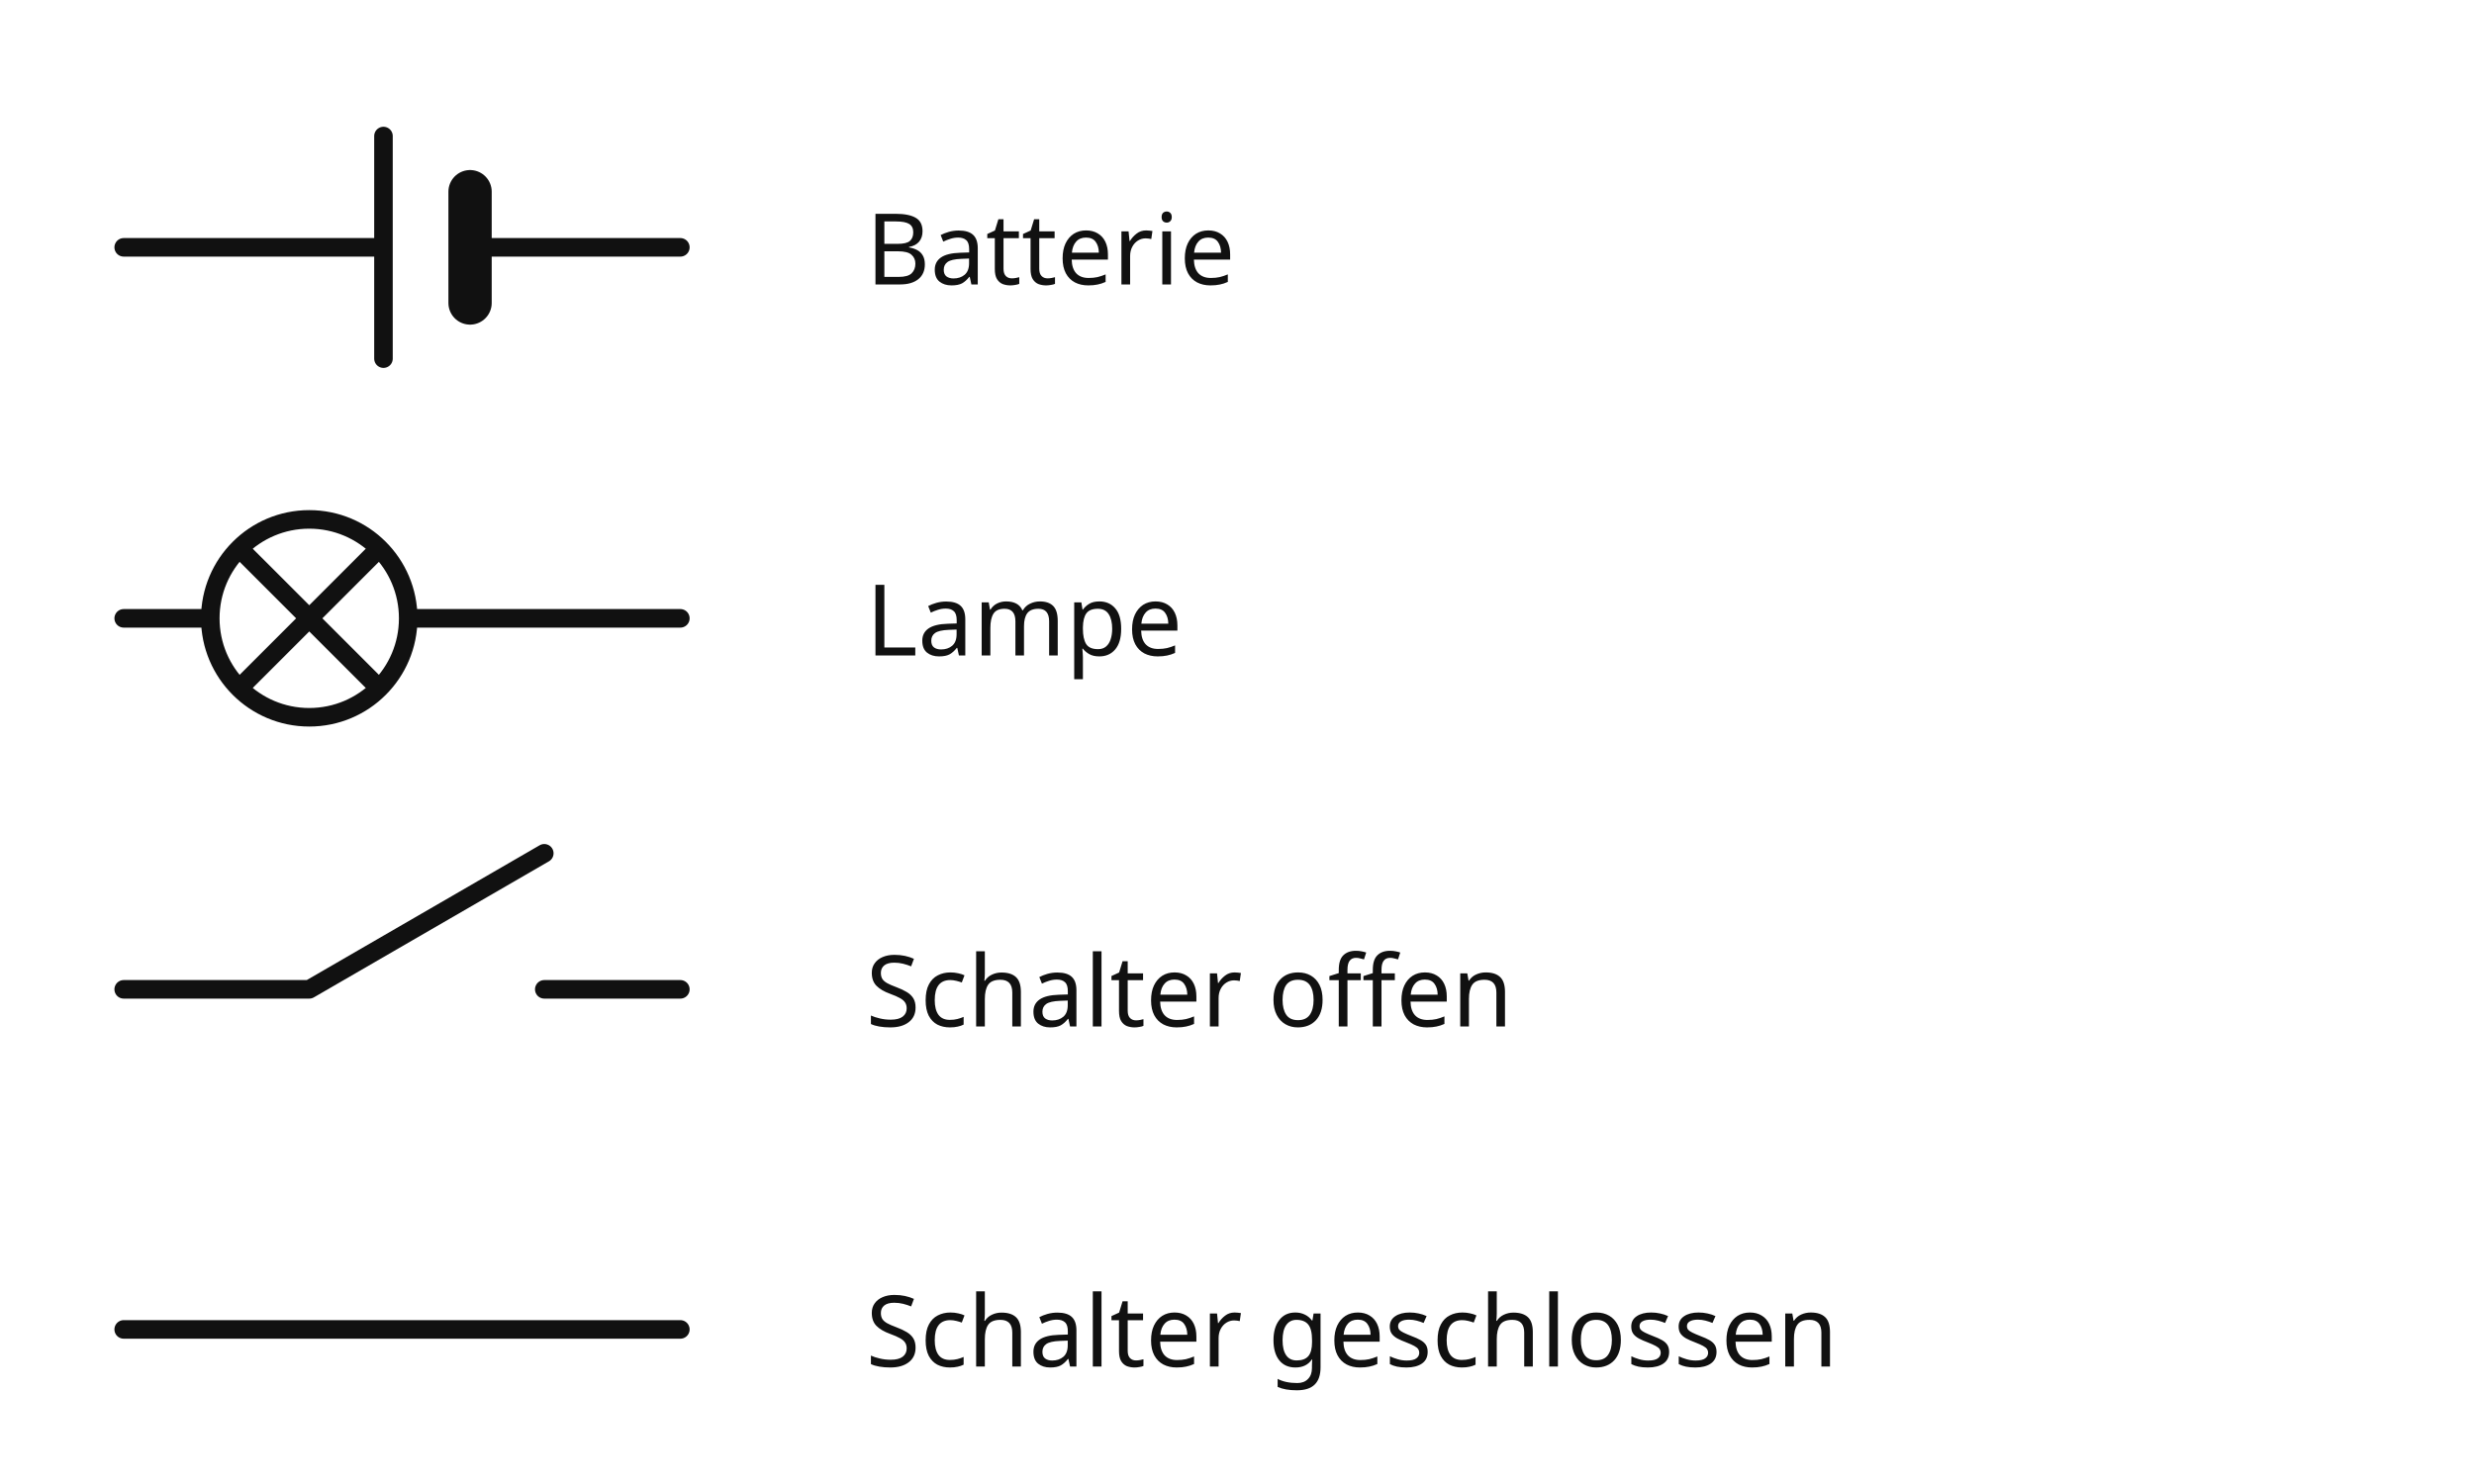
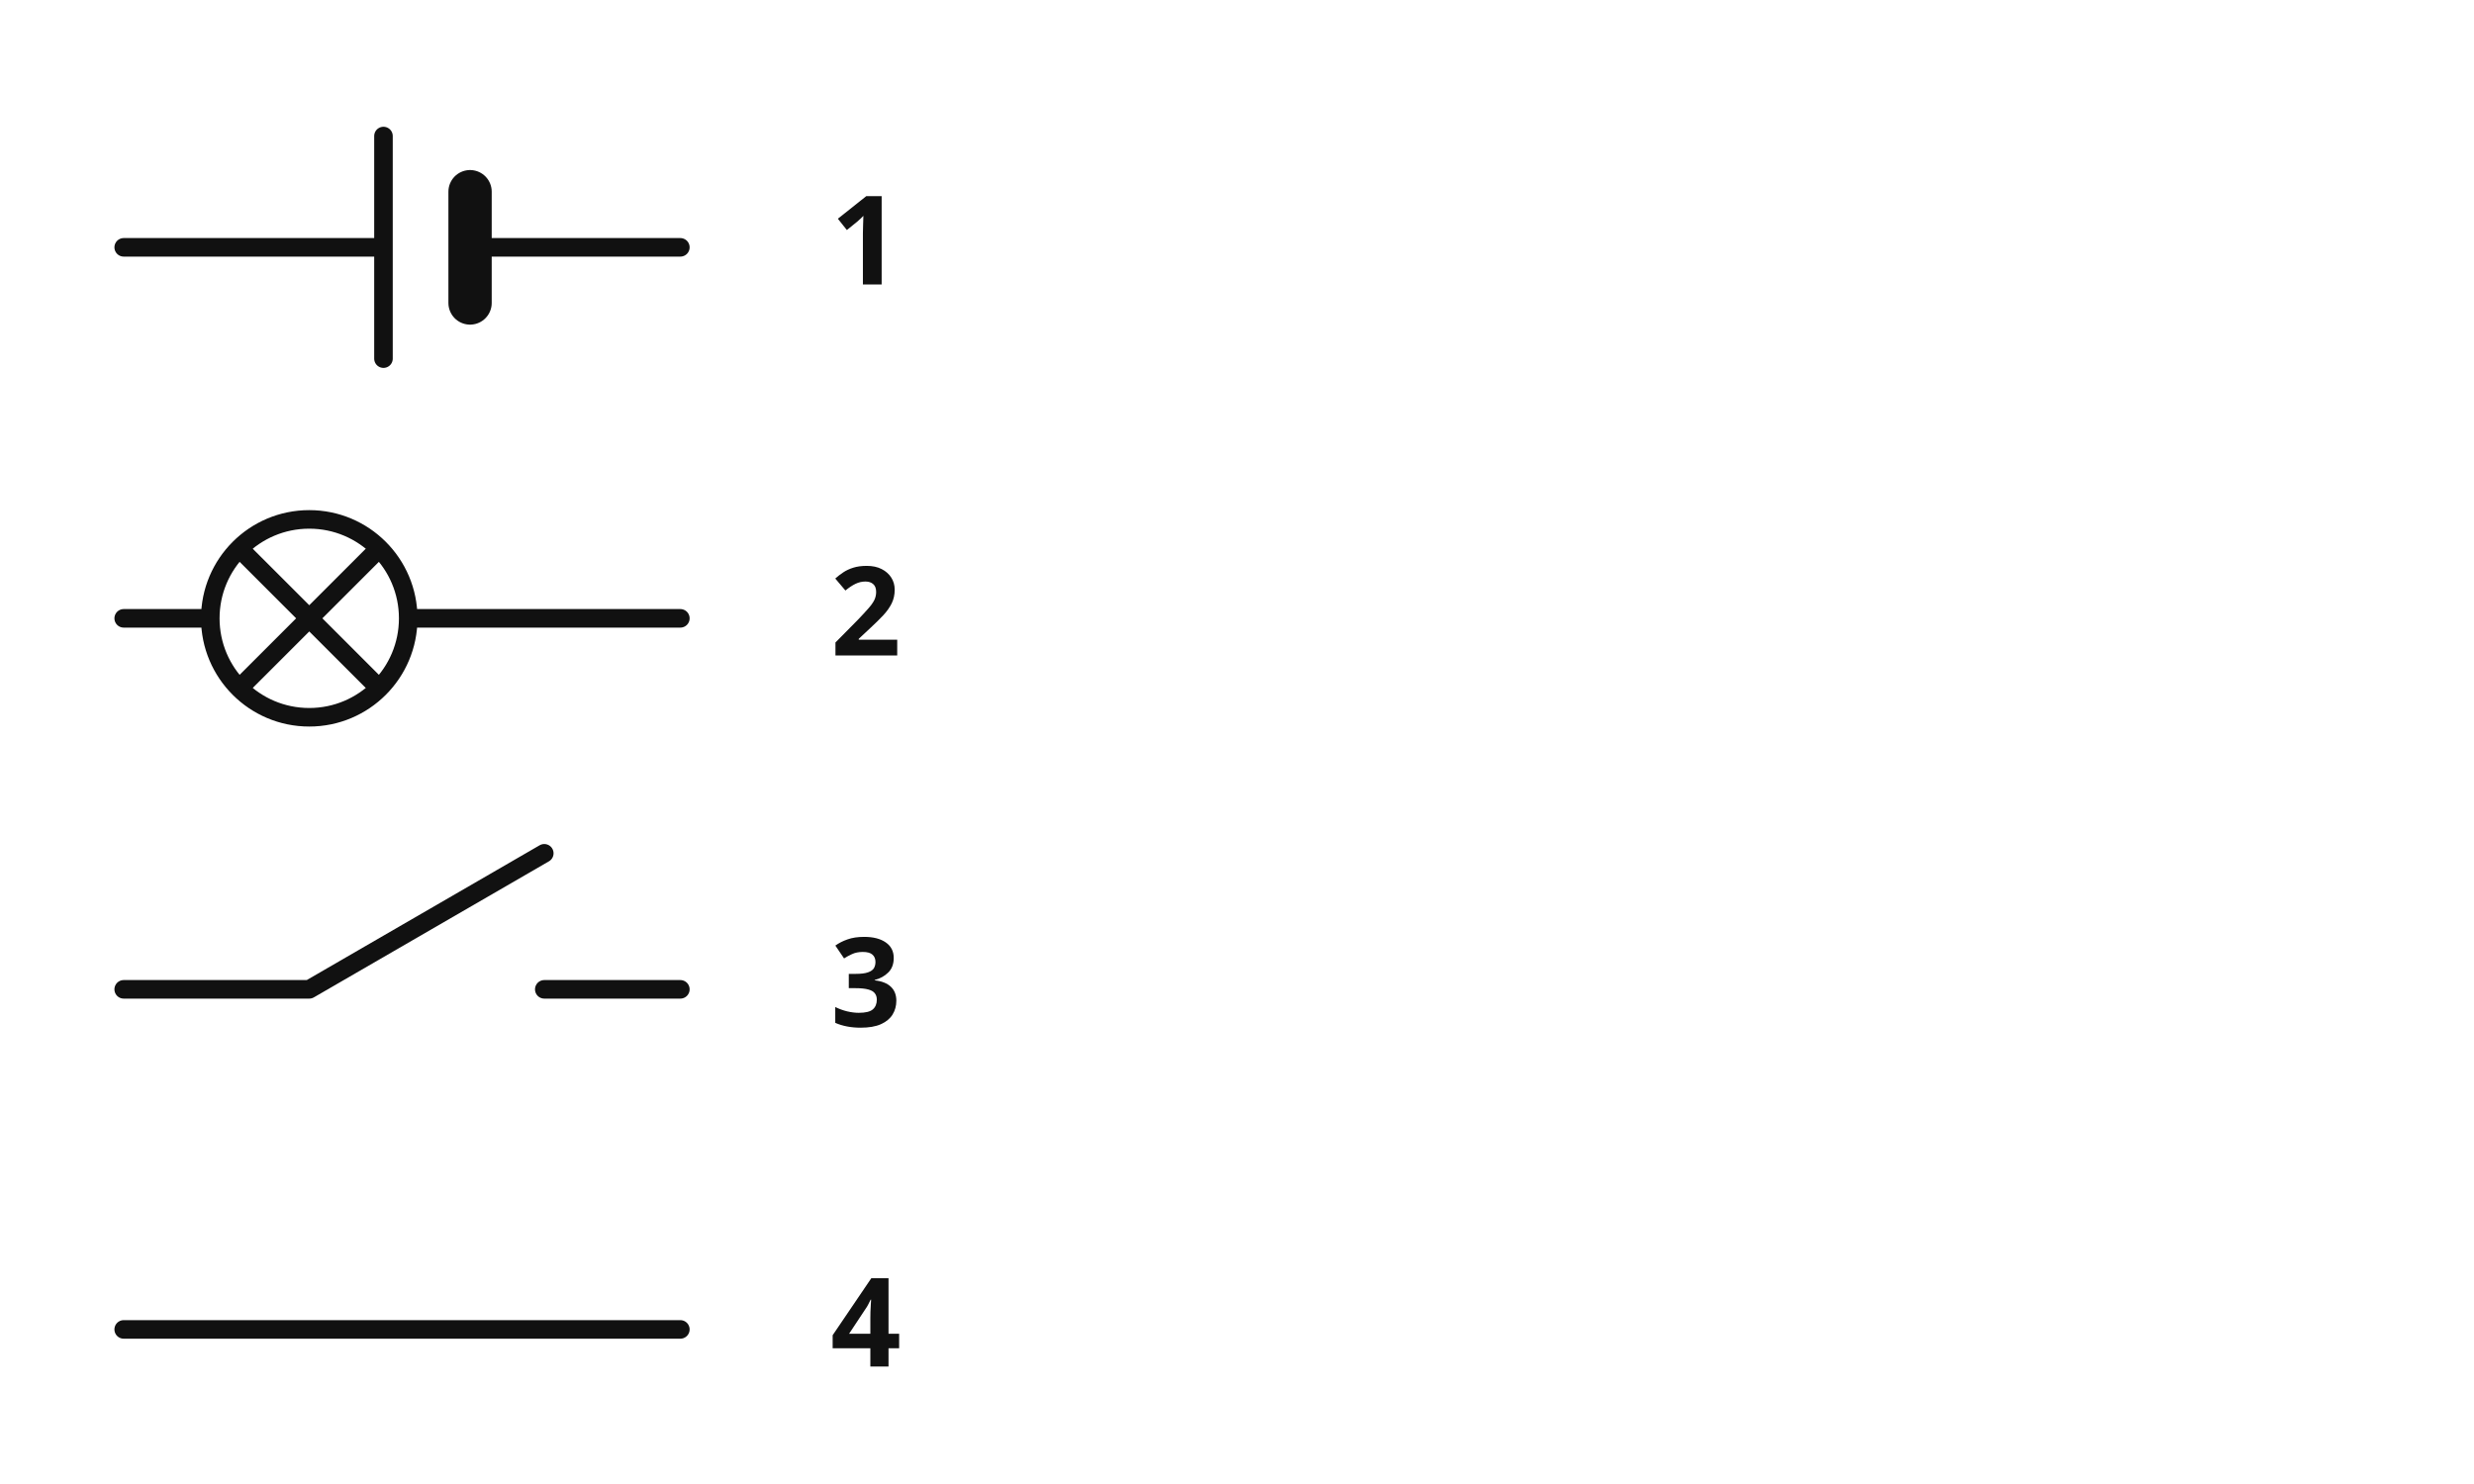
- <svg xmlns="http://www.w3.org/2000/svg" viewBox="0 0 400 240" font-family="sans-serif" font-size="16">
+ <svg xmlns="http://www.w3.org/2000/svg" viewBox="0 0 400 240">
  <rect width="400" height="240" fill="#fff" />
  <g fill="none" stroke="#111" stroke-width="3" stroke-linecap="round" stroke-linejoin="round">
    <path d="M20 40H62M62 22V58" />
    <path d="M76 31V49" stroke-width="7" />
    <path d="M76 40H110" />
    <path d="M20 100H34M66 100H110" />
    <circle cx="50" cy="100" r="16" fill="#fff" />
    <path d="M39 89L61 111M61 89L39 111" />
    <path d="M20 160H50M50 160L88 138M88 160H110" />
    <path d="M20 215H50M50 215H88M88 215H110" />
  </g>
-   <g fill="#111">
-     <text x="140" y="46">Batterie</text>
-     <text x="140" y="106">Lampe</text>
-     <text x="140" y="166">Schalter offen</text>
-     <text x="140" y="221">Schalter geschlossen</text>
+   <g fill="#111" font-family="sans-serif" font-size="20" font-weight="bold">
+     <text x="140" y="46" text-anchor="middle">1</text>
+     <text x="140" y="106" text-anchor="middle">2</text>
+     <text x="140" y="166" text-anchor="middle">3</text>
+     <text x="140" y="221" text-anchor="middle">4</text>
  </g>
</svg>
